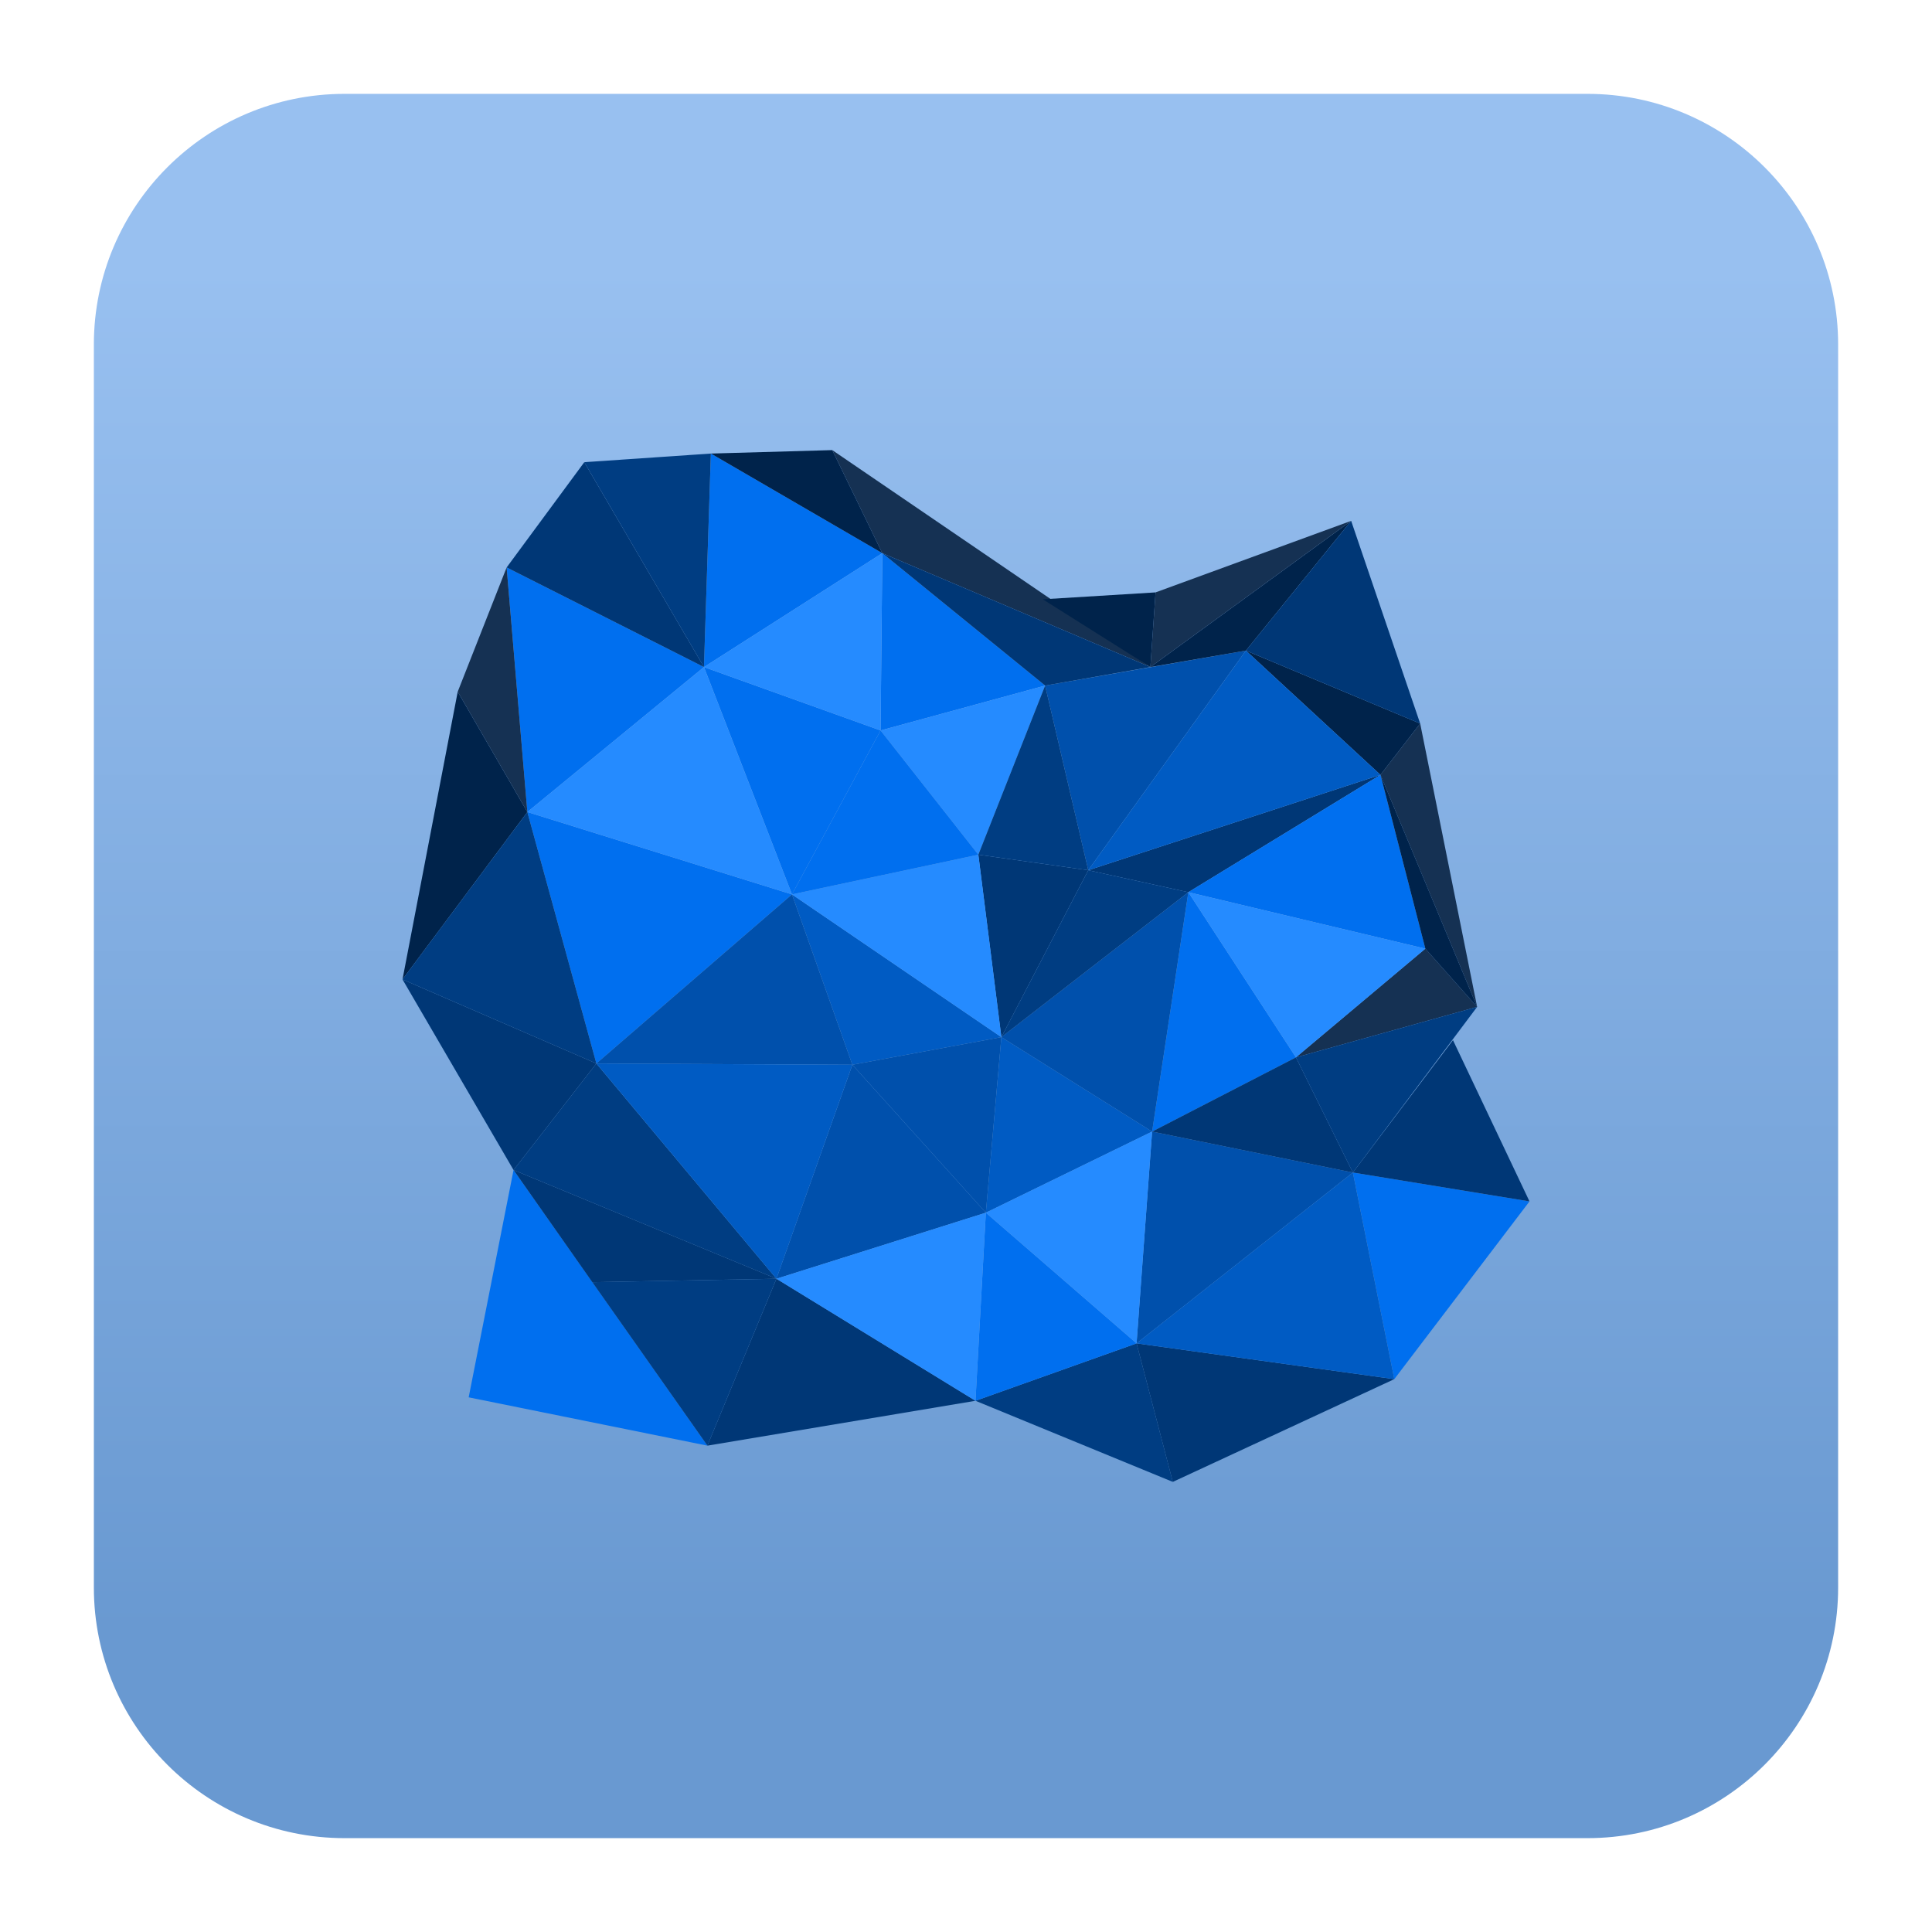
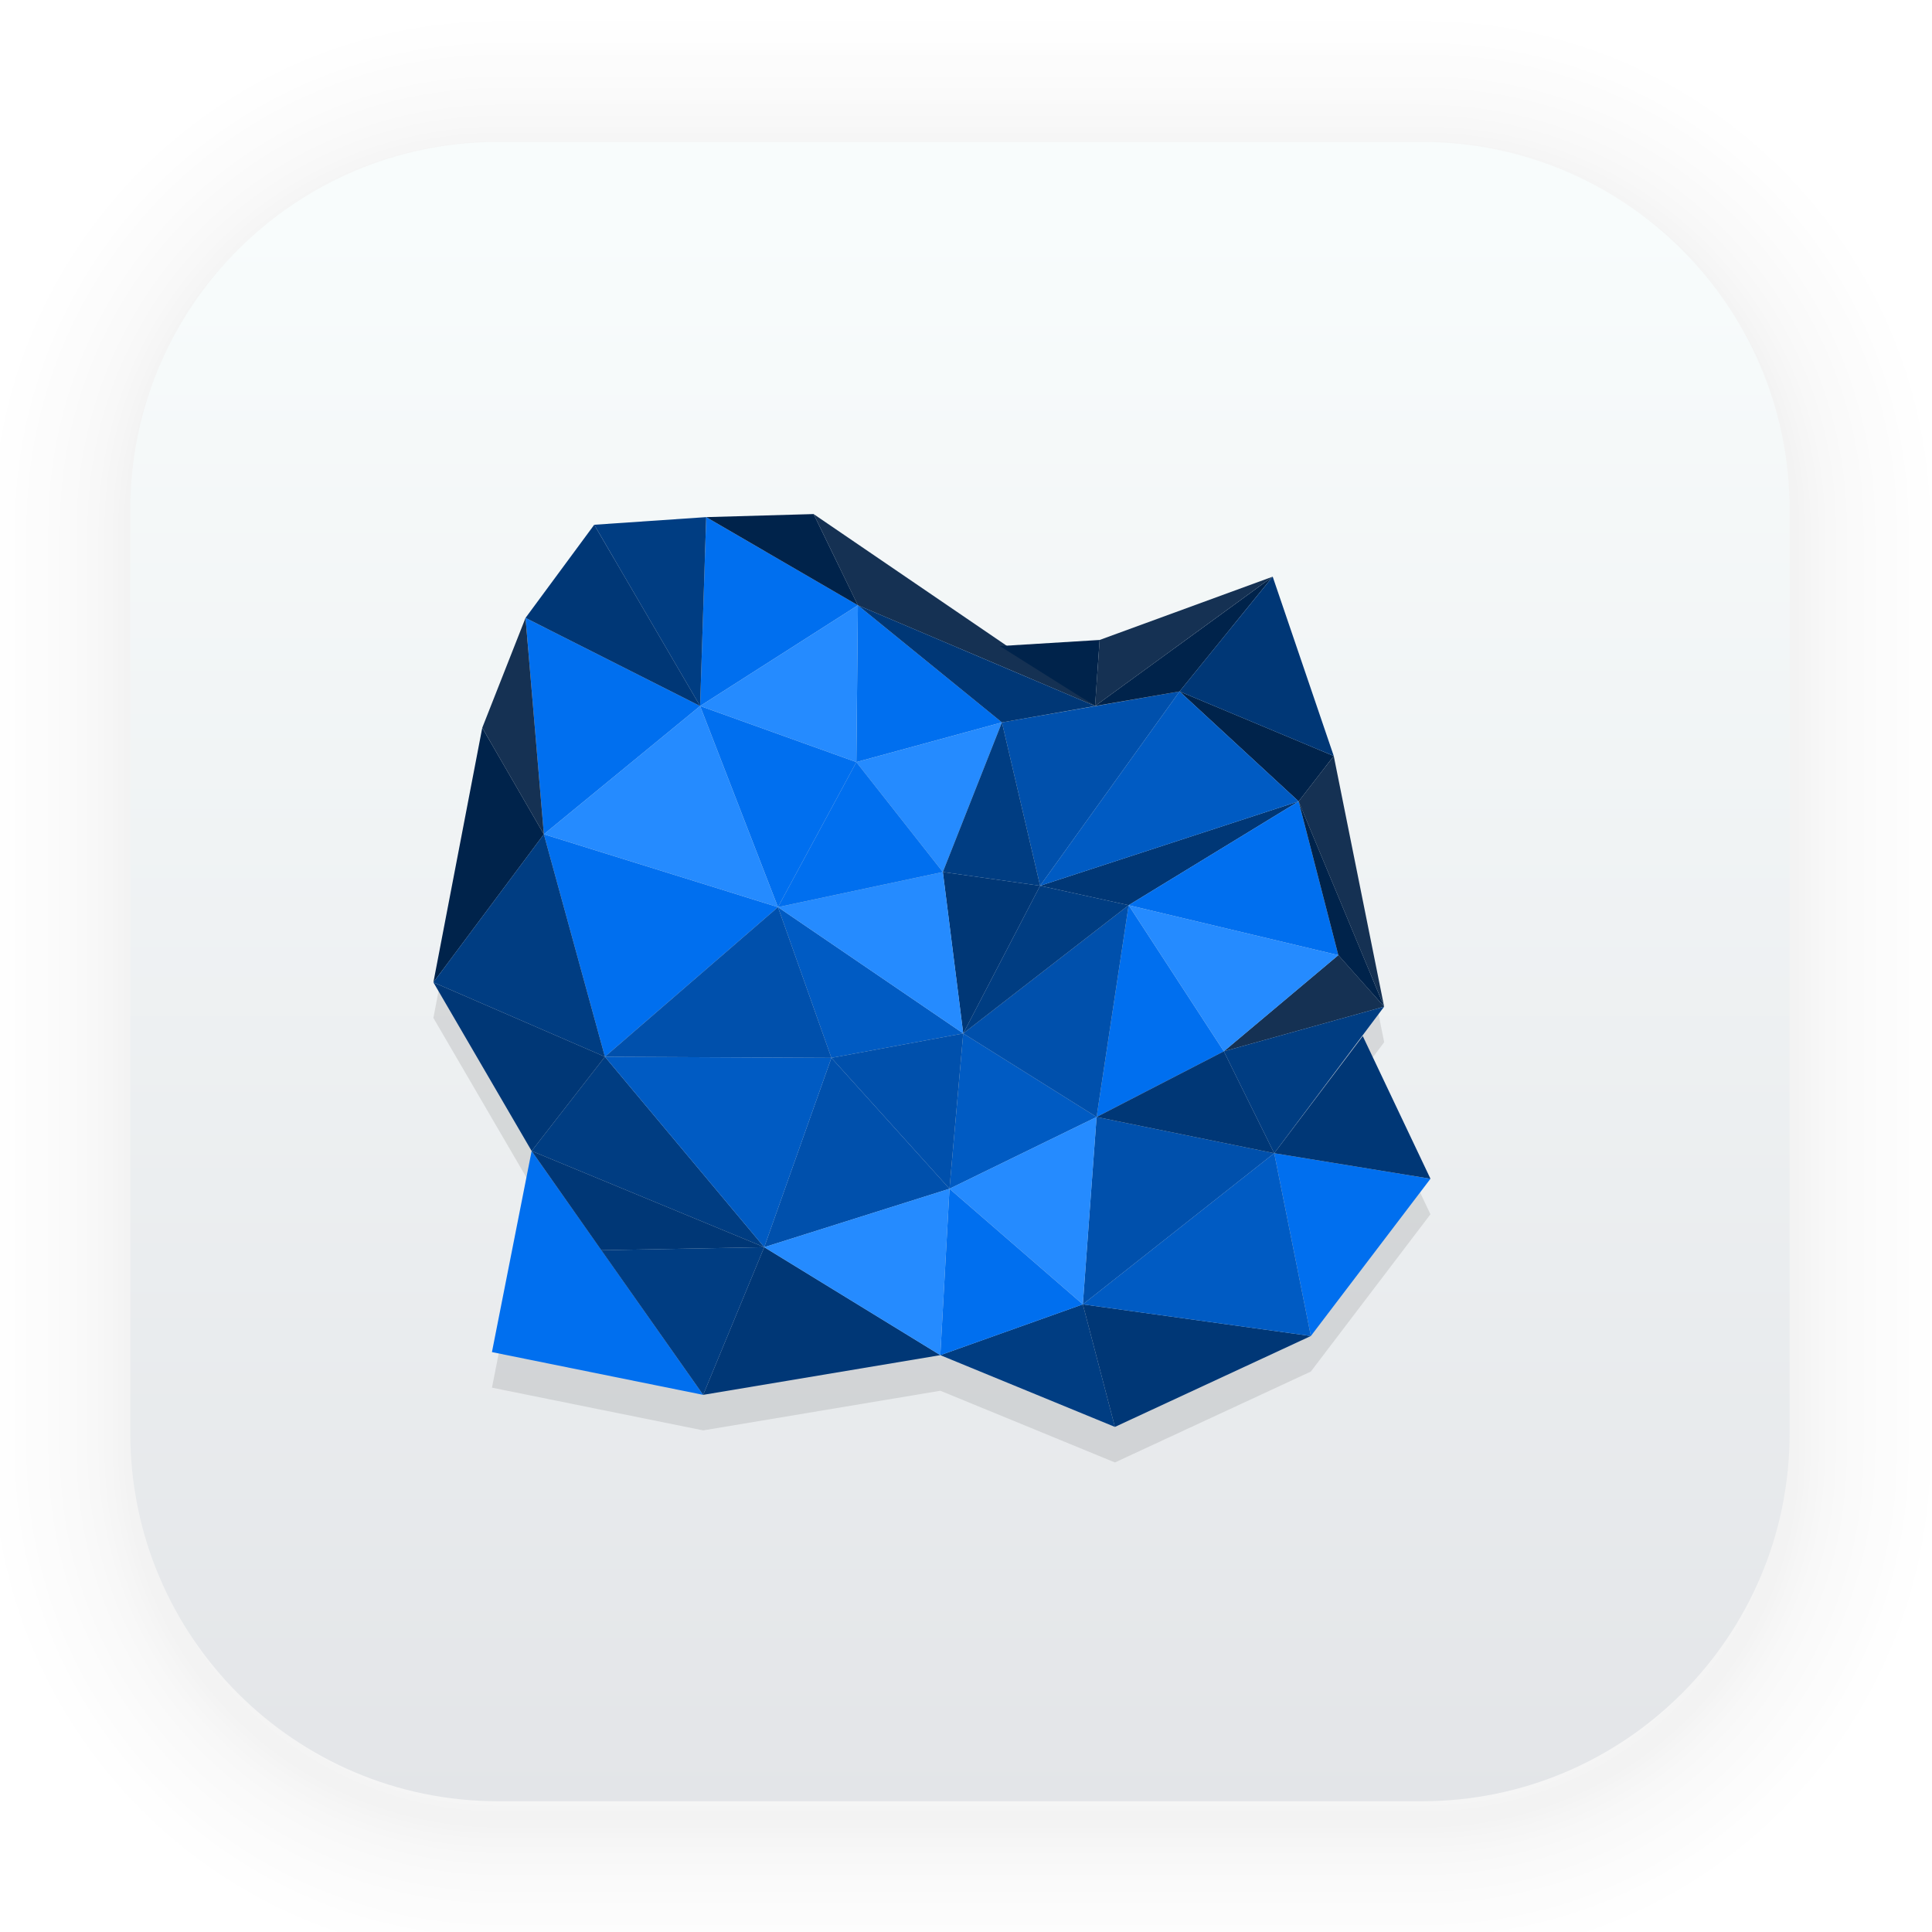
- <svg xmlns="http://www.w3.org/2000/svg" clip-rule="evenodd" fill-rule="evenodd" stroke-linejoin="round" stroke-miterlimit="2" viewBox="0 0 48 48">
-   <linearGradient id="a" x2="1" gradientTransform="matrix(0 -33.6872 33.6872 0 923.28 40.4502)" gradientUnits="userSpaceOnUse">
-     <stop stop-color="#6999d1" offset="0" />
-     <stop stop-color="#98c0f0" offset="1" />
-   </linearGradient>
-   <path d="m39.44 45.668h-30.88c-3.438 0-6.228-2.79-6.228-6.228v-30.88c0-3.438 2.79-6.228 6.228-6.228h30.88c3.438 0 6.228 2.79 6.228 6.228v30.88c0 3.438-2.79 6.228-6.228 6.228z" fill="url(#a)" />
-   <g transform="matrix(.147041 0 0 .147041 5.53279 38.6037)" fill-rule="nonzero">
-     <path d="m51.475-125.334 44.712 13.917-33.049 28.574z" fill="#006fef" />
-     <path d="m96.187-111.417 35.382 24.121-25.177 4.665z" fill="#005bc3" />
-     <path d="m131.569-87.296 25.468 15.957-28.092 13.704z" fill="#005bc3" />
-     <path d="m157.037-71.339 33.924 6.919-36.548 28.865z" fill="#0050ac" />
-     <path d="m190.961-64.42 29.842 4.877-22.844 30.032z" fill="#006fef" />
-     <path d="m163.16-111.788 18.179 27.911-24.302 12.538z" fill="#006fef" />
-     <path d="m146.249-115.5 49.377-16.115-32.466 19.827z" fill="#003776" />
-     <path d="m81.317-149.826 29.842 10.709-14.972 27.7z" fill="#006fef" />
-     <path d="m111.451-169.07 27.509 22.372-27.801 7.581z" fill="#006fef" />
-     <path d="m138.96-146.698 33.924-5.91-26.635 37.108z" fill="#0050ac" />
-     <path d="m63.138-82.843 30.425 36.367-44.42-18.369z" fill="#003d82" />
-     <path d="m93.563-46.476 33.633 20.623-45.296 7.58z" fill="#003776" />
-     <path d="m49.143-64.845 32.757 46.572-40.338-8.164z" fill="#006fef" />
-     <path d="m39.711-145.665 11.764 20.331-21.094 28.283z" fill="#00234b" />
-     <path d="m47.976-166.658 33.341 16.832-29.842 24.492z" fill="#006fef" />
-     <path d="m82.483-185.902 28.968 16.832-30.134 19.244z" fill="#006fef" />
-     <path d="m102.995-186.485 53.751 36.659-45.295-19.244z" fill="#153153" />
-     <path d="m190.67-174.53-33.924 24.704 16.138-2.782z" fill="#00234b" />
-     <path d="m154.413-35.555-27.217 9.702 33.34 13.703z" fill="#003d82" />
-     <path d="m154.413-35.555 43.546 6.044-37.423 17.361z" fill="#003776" />
-     <path d="m128.945-57.635 25.468 22.08-27.217 9.702z" fill="#006fef" />
-     <path d="m106.392-82.631 22.553 24.996-35.382 11.159z" fill="#0050ac" />
-     <path d="m96.187-111.417 10.205 28.786-43.254-.212z" fill="#0050ac" />
-     <path d="m81.317-149.826 14.87 38.409-44.712-13.917z" fill="#258bff" />
-     <path d="m51.475-125.334 11.663 42.491-32.757-14.208z" fill="#003d82" />
-     <path d="m49.143-64.845 44.42 18.369-31.109.583z" fill="#003776" />
-     <path d="m111.159-139.117 27.801-7.581-11.283 28.574z" fill="#258bff" />
-     <path d="m127.677-118.124 18.572 2.624-14.68 28.204z" fill="#003776" />
-     <path d="m96.187-111.417 31.49-6.707 3.892 30.828z" fill="#258bff" />
-     <path d="m131.569-87.296 31.591-24.492-6.123 40.449z" fill="#0050ac" />
-     <path d="m163.16-111.788 32.466-19.827 7.581 29.369z" fill="#006fef" />
-     <path d="m172.884-152.608 29.449 12.325-6.707 8.668z" fill="#00234b" />
-     <path d="m82.483-185.902-1.166 36.076-20.22-34.618z" fill="#003d82" />
-     <path d="m181.339-83.877 21.868-18.369 8.747 9.835z" fill="#153153" />
-     <g fill="#003776">
-       <path d="m190.961-64.42 16.911-22.372 12.931 27.249z" />
-       <path d="m157.037-71.339 24.302-12.538 9.622 19.457z" />
-       <path d="m172.884-152.608 17.786-21.922 11.663 34.247z" />
+ <svg xmlns="http://www.w3.org/2000/svg" xmlns:xlink="http://www.w3.org/1999/xlink" width="128" height="128" viewBox="0 0 33.867 33.867" version="1.1" id="svg2117">
+   <defs id="defs2111">
+     <linearGradient xlink:href="#linearGradient1630" id="linearGradient912" gradientUnits="userSpaceOnUse" gradientTransform="matrix(0.9757321,0,0,0.9757321,-111.8891,-37.23413)" x1="132.211" y1="42.152" x2="132.211" y2="70.68" />
+     <linearGradient id="linearGradient1630">
+       <stop id="stop1626" offset="0" style="stop-color:#f8fcfc;stop-opacity:1;" />
+       <stop id="stop1628" offset="1" style="stop-color:#e3e5e8;stop-opacity:1" />
+     </linearGradient>
+     <linearGradient id="linearGradient895">
+       <stop id="stop3335" offset="0" />
+       <stop id="stop3337" offset="1" stop-opacity="0" />
+     </linearGradient>
+   </defs>
+   <g id="layer1">
+     <g style="opacity:0.14" transform="matrix(0.9757321,0,0,0.9757321,-65.82999,-36.91463)" id="g1702">
+       <rect ry="6.61" rx="6.61" y="40.71" x="69.84" height="29.811" width="29.811" id="rect1634" style="fill:none;fill-opacity:1;stroke:#000000;stroke-width:0.1;stroke-linecap:round;stroke-linejoin:round;stroke-miterlimit:4;stroke-dasharray:none;stroke-opacity:0.02" />
+       <rect style="fill:none;fill-opacity:1;stroke:#000000;stroke-width:0.2;stroke-linecap:round;stroke-linejoin:round;stroke-miterlimit:4;stroke-dasharray:none;stroke-opacity:0.02" id="rect1638" width="29.811" height="29.811" x="69.84" y="40.71" rx="6.61" ry="6.61" />
+       <rect ry="6.61" rx="6.61" y="40.71" x="69.84" height="29.811" width="29.811" id="rect1640" style="fill:none;fill-opacity:1;stroke:#000000;stroke-width:0.3;stroke-linecap:round;stroke-linejoin:round;stroke-miterlimit:4;stroke-dasharray:none;stroke-opacity:0.02" />
+       <rect style="fill:none;fill-opacity:1;stroke:#000000;stroke-width:0.4;stroke-linecap:round;stroke-linejoin:round;stroke-miterlimit:4;stroke-dasharray:none;stroke-opacity:0.02" id="rect1642" width="29.811" height="29.811" x="69.84" y="40.71" rx="6.61" ry="6.61" />
+       <rect ry="6.61" rx="6.61" y="40.71" x="69.84" height="29.811" width="29.811" id="rect1644" style="fill:none;fill-opacity:1;stroke:#000000;stroke-width:0.5;stroke-linecap:round;stroke-linejoin:round;stroke-miterlimit:4;stroke-dasharray:none;stroke-opacity:0.02" />
+       <rect style="fill:none;fill-opacity:1;stroke:#000000;stroke-width:0.6;stroke-linecap:round;stroke-linejoin:round;stroke-miterlimit:4;stroke-dasharray:none;stroke-opacity:0.02" id="rect1646" width="29.811" height="29.811" x="69.84" y="40.71" rx="6.61" ry="6.61" />
+       <rect ry="6.61" rx="6.61" y="40.71" x="69.84" height="29.811" width="29.811" id="rect1648" style="fill:none;fill-opacity:1;stroke:#000000;stroke-width:0.7;stroke-linecap:round;stroke-linejoin:round;stroke-miterlimit:4;stroke-dasharray:none;stroke-opacity:0.02" />
+       <rect style="fill:none;fill-opacity:1;stroke:#000000;stroke-width:0.8;stroke-linecap:round;stroke-linejoin:round;stroke-miterlimit:4;stroke-dasharray:none;stroke-opacity:0.02" id="rect1650" width="29.811" height="29.811" x="69.84" y="40.71" rx="6.61" ry="6.61" />
+       <rect ry="6.61" rx="6.61" y="40.71" x="69.84" height="29.811" width="29.811" id="rect1652" style="fill:none;fill-opacity:1;stroke:#000000;stroke-width:1;stroke-linecap:round;stroke-linejoin:round;stroke-miterlimit:4;stroke-dasharray:none;stroke-opacity:0.02" />
+       <rect style="fill:none;fill-opacity:1;stroke:#000000;stroke-width:1.2;stroke-linecap:round;stroke-linejoin:round;stroke-miterlimit:4;stroke-dasharray:none;stroke-opacity:0.02" id="rect1654" width="29.811" height="29.811" x="69.84" y="40.71" rx="6.61" ry="6.61" />
+       <rect ry="6.61" rx="6.61" y="40.71" x="69.84" height="29.811" width="29.811" id="rect1656" style="fill:none;fill-opacity:1;stroke:#000000;stroke-width:1.4;stroke-linecap:round;stroke-linejoin:round;stroke-miterlimit:4;stroke-dasharray:none;stroke-opacity:0.02" />
+       <rect style="fill:none;fill-opacity:1;stroke:#000000;stroke-width:1.6;stroke-linecap:round;stroke-linejoin:round;stroke-miterlimit:4;stroke-dasharray:none;stroke-opacity:0.02" id="rect1658" width="29.811" height="29.811" x="69.84" y="40.71" rx="6.61" ry="6.61" />
+       <rect ry="6.61" rx="6.61" y="40.71" x="69.84" height="29.811" width="29.811" id="rect1660" style="fill:none;fill-opacity:1;stroke:#000000;stroke-width:1.8;stroke-linecap:round;stroke-linejoin:round;stroke-miterlimit:4;stroke-dasharray:none;stroke-opacity:0.02" />
+       <rect style="fill:none;fill-opacity:1;stroke:#000000;stroke-width:2;stroke-linecap:round;stroke-linejoin:round;stroke-miterlimit:4;stroke-dasharray:none;stroke-opacity:0.02" id="rect1662" width="29.811" height="29.811" x="69.84" y="40.71" rx="6.61" ry="6.61" />
+       <rect ry="6.61" rx="6.61" y="40.71" x="69.84" height="29.811" width="29.811" id="rect1664" style="fill:none;fill-opacity:1;stroke:#000000;stroke-width:2.2;stroke-linecap:round;stroke-linejoin:round;stroke-miterlimit:4;stroke-dasharray:none;stroke-opacity:0.02" />
+       <rect style="fill:none;fill-opacity:1;stroke:#000000;stroke-width:2.6;stroke-linecap:round;stroke-linejoin:round;stroke-miterlimit:4;stroke-dasharray:none;stroke-opacity:0.02" id="rect1666" width="29.811" height="29.811" x="69.84" y="40.71" rx="6.61" ry="6.61" />
+       <rect ry="6.61" rx="6.61" y="40.71" x="69.84" height="29.811" width="29.811" id="rect1668" style="fill:none;fill-opacity:1;stroke:#000000;stroke-width:3;stroke-linecap:round;stroke-linejoin:round;stroke-miterlimit:4;stroke-dasharray:none;stroke-opacity:0.02" />
+       <rect style="fill:none;fill-opacity:1;stroke:#000000;stroke-width:3.4;stroke-linecap:round;stroke-linejoin:round;stroke-miterlimit:4;stroke-dasharray:none;stroke-opacity:0.02" id="rect1670" width="29.811" height="29.811" x="69.84" y="40.71" rx="6.61" ry="6.61" />
+       <rect ry="6.61" rx="6.61" y="40.71" x="69.84" height="29.811" width="29.811" id="rect1672" style="fill:none;fill-opacity:1;stroke:#000000;stroke-width:3.8;stroke-linecap:round;stroke-linejoin:round;stroke-miterlimit:4;stroke-dasharray:none;stroke-opacity:0.02" />
+       <rect style="fill:none;fill-opacity:1;stroke:#000000;stroke-width:4.2;stroke-linecap:round;stroke-linejoin:round;stroke-miterlimit:4;stroke-dasharray:none;stroke-opacity:0.02" id="rect1674" width="29.811" height="29.811" x="69.84" y="40.71" rx="6.61" ry="6.61" />
+       <rect ry="6.61" rx="6.61" y="40.71" x="69.84" height="29.811" width="29.811" id="rect1676" style="fill:none;fill-opacity:1;stroke:#000000;stroke-width:4.6;stroke-linecap:round;stroke-linejoin:round;stroke-miterlimit:4;stroke-dasharray:none;stroke-opacity:0.02" />
+       <rect style="fill:none;fill-opacity:1;stroke:#000000;stroke-width:5;stroke-linecap:round;stroke-linejoin:round;stroke-miterlimit:4;stroke-dasharray:none;stroke-opacity:0.02" id="rect1678" width="29.811" height="29.811" x="69.84" y="40.71" rx="6.61" ry="6.61" />
    </g>
-     <path d="m195.626-131.615 6.707-8.668 9.621 47.872z" fill="#153153" />
-     <path d="m195.626-131.615 7.581 29.369 8.747 9.835z" fill="#00234b" />
-     <path d="m181.339-83.877 30.615-8.534-20.993 27.991z" fill="#003d82" />
-     <path d="m154.413-35.555 36.548-28.865 6.998 34.909z" fill="#005bc3" />
-     <path d="m62.454-45.893 31.109-.583-11.663 28.203z" fill="#003d82" />
-     <path d="m30.381-97.051 32.757 14.208-13.995 17.998z" fill="#003776" />
-     <path d="m63.138-82.843 43.254.212-12.829 36.155z" fill="#005bc3" />
-     <path d="m106.392-82.631 25.177-4.665-2.624 29.661z" fill="#0050ac" />
-     <path d="m146.249-115.5 16.911 3.712-31.591 24.492z" fill="#003d82" />
-     <path d="m138.96-146.698 7.289 31.198-18.572-2.624z" fill="#003d82" />
-     <path d="m157.621-162.443 33.049-12.087-33.924 24.704z" fill="#153153" />
-     <path d="m138.567-161.276 19.054-1.167-.875 12.617z" fill="#00234b" />
-     <path d="m111.451-169.07 45.295 19.244-17.786 3.128z" fill="#003776" />
-     <path d="m81.317-149.826 30.134-19.244-.292 29.953z" fill="#258bff" />
-     <path d="m96.187-111.417 14.972-27.7 16.518 20.993z" fill="#006fef" />
-     <path d="m47.976-166.658 13.121-17.786 20.22 34.618z" fill="#003776" />
-     <path d="m39.711-145.665 8.265-20.993 3.499 41.324z" fill="#153153" />
-     <path d="m82.483-185.902 20.512-.583 8.456 17.415z" fill="#00234b" />
-     <path d="m146.249-115.5 26.635-37.108 22.742 20.993z" fill="#005bc3" />
-     <g fill="#258bff">
-       <path d="m181.339-83.877-18.179-27.911 40.047 9.542z" />
-       <path d="m154.413-35.555-25.468-22.08 28.092-13.704z" />
-       <path d="m127.196-25.853-33.633-20.623 35.382-11.159z" />
+     <rect style="fill:url(#linearGradient912);fill-opacity:1;stroke-width:2.688;stroke-linecap:round;stroke-linejoin:round" id="rect910" width="29.087" height="29.087" x="2.284" y="2.488" rx="6.449" ry="6.449" />
+     <path style="opacity:0.1;stroke-width:0.624" d="m 14.263,9.636 -1.882,0.052 -1.963,0.134 -1.205,1.632 -0.76,1.928 -0.856,4.462 1.723,2.955 -0.696,3.526 3.703,0.749 4.157,-0.695 3.06,1.257 3.434,-1.593 2.097,-2.757 -1.186,-2.501 -1.553,2.053 1.928,-2.569 -0.884,-4.394 -1.07,-3.143 -3.033,1.109 -1.632,0.099 z m 6.414,3.109 -3.114,0.543 1.632,-0.288 z" id="path6" />
+     <g transform="matrix(0.09178675,0,0,0.09178675,4.808672,26.12823)" id="g128">
+       <path style="fill:#006fef" d="m 51.475,-125.334 44.712,13.916 -33.049,28.574 z" id="path10" />
+       <path style="fill:#005bc3" d="m 96.187,-111.417 35.382,24.121 -25.177,4.665 z" id="path12" />
+       <path style="fill:#005bc3" d="m 131.569,-87.296 25.468,15.957 -28.092,13.704 z" id="path14" />
+       <path style="fill:#0050ac" d="m 157.037,-71.339 33.924,6.919 -36.548,28.866 z" id="path16" />
+       <path style="fill:#006fef" d="m 190.961,-64.42 29.842,4.878 -22.844,30.032 z" id="path18" />
+       <path style="fill:#006fef" d="m 163.16,-111.788 18.179,27.912 -24.302,12.538 z" id="path20" />
+       <path style="fill:#003776" d="m 146.249,-115.5 49.377,-16.116 -32.466,19.827 z" id="path22" />
+       <path style="fill:#006fef" d="m 81.317,-149.826 29.842,10.709 -14.972,27.699 z" id="path24" />
+       <path style="fill:#006fef" d="m 111.451,-169.07 27.509,22.372 -27.801,7.581 z" id="path26" />
+       <path style="fill:#0050ac" d="m 138.96,-146.698 33.924,-5.911 -26.634,37.109 z" id="path28" />
+       <path style="fill:#003d82" d="M 63.138,-82.843 93.563,-46.476 49.143,-64.845 Z" id="path30" />
+       <path style="fill:#003776" d="m 93.563,-46.476 33.632,20.622 -45.295,7.581 z" id="path32" />
+       <path style="fill:#006fef" d="M 49.143,-64.845 81.9,-18.273 41.562,-26.437 Z" id="path34" />
+       <path style="fill:#00234b" d="m 39.711,-145.665 11.764,20.331 -21.095,28.283 z" id="path36" />
+       <path style="fill:#006fef" d="m 47.976,-166.658 33.341,16.832 -29.842,24.492 z" id="path38" />
+       <path style="fill:#006fef" d="m 82.483,-185.902 28.967,16.832 -30.133,19.244 z" id="path40" />
+       <path style="fill:#153153" d="m 102.995,-186.485 53.751,36.659 -45.295,-19.244 z" id="path42" />
+       <path style="fill:#00234b" d="m 190.67,-174.53 -33.924,24.704 16.138,-2.783 z" id="path44" />
+       <path style="fill:#003d82" d="m 154.413,-35.555 -27.218,9.701 33.341,13.704 z" id="path46" />
+       <path style="fill:#003776" d="m 154.413,-35.555 43.546,6.044 -37.423,17.361 z" id="path48" />
+       <path style="fill:#006fef" d="m 128.945,-57.635 25.468,22.08 -27.218,9.701 z" id="path50" />
+       <path style="fill:#0050ac" d="m 106.392,-82.631 22.553,24.996 -35.382,11.159 z" id="path52" />
+       <path style="fill:#0050ac" d="m 96.187,-111.417 10.205,28.787 -43.254,-0.212 z" id="path54" />
+       <path style="fill:#258bff" d="m 81.317,-149.826 14.87,38.408 -44.712,-13.916 z" id="path56" />
+       <path style="fill:#003d82" d="M 51.475,-125.334 63.138,-82.843 30.381,-97.051 Z" id="path58" />
+       <path style="fill:#003776" d="m 49.143,-64.845 44.42,18.369 -31.11,0.583 z" id="path60" />
+       <path style="fill:#258bff" d="m 111.159,-139.117 27.801,-7.581 -11.283,28.574 z" id="path62" />
+       <path style="fill:#003776" d="m 127.677,-118.124 18.572,2.624 -14.68,28.203 z" id="path64" />
+       <path style="fill:#258bff" d="m 96.187,-111.417 31.49,-6.706 3.892,30.828 z" id="path66" />
+       <path style="fill:#0050ac" d="m 131.569,-87.296 31.591,-24.492 -6.123,40.449 z" id="path68" />
+       <path style="fill:#006fef" d="m 163.16,-111.788 32.466,-19.827 7.581,29.37 z" id="path70" />
+       <path style="fill:#00234b" d="m 172.884,-152.608 29.449,12.325 -6.706,8.668 z" id="path72" />
+       <path style="fill:#003d82" d="m 82.483,-185.902 -1.166,36.076 -20.22,-34.618 z" id="path74" />
+       <path style="fill:#153153" d="m 181.339,-83.877 21.868,-18.369 8.747,9.834 z" id="path76" />
+       <path style="fill:#003776" d="m 190.961,-64.42 16.911,-22.372 12.931,27.249 z" id="path78" />
+       <path style="fill:#003776" d="m 157.037,-71.339 24.302,-12.538 9.622,19.456 z" id="path80" />
+       <path style="fill:#003776" d="m 172.884,-152.608 17.786,-21.922 11.663,34.247 z" id="path82" />
+       <path style="fill:#153153" d="m 195.626,-131.615 6.706,-8.668 9.622,47.872 z" id="path84" />
+       <path style="fill:#00234b" d="m 195.626,-131.615 7.581,29.37 8.747,9.834 z" id="path86" />
+       <path style="fill:#003d82" d="m 181.339,-83.877 30.615,-8.535 -20.993,27.991 z" id="path88" />
+       <path style="fill:#005bc3" d="m 154.413,-35.555 36.548,-28.866 6.998,34.91 z" id="path90" />
+       <path style="fill:#003d82" d="M 62.454,-45.893 93.563,-46.476 81.9,-18.273 Z" id="path92" />
+       <path style="fill:#003776" d="m 30.381,-97.051 32.758,14.208 -13.995,17.998 z" id="path94" />
+       <path style="fill:#005bc3" d="m 63.138,-82.843 43.254,0.212 -12.829,36.155 z" id="path96" />
+       <path style="fill:#0050ac" d="m 106.392,-82.631 25.177,-4.665 -2.624,29.661 z" id="path98" />
+       <path style="fill:#003d82" d="m 146.249,-115.5 16.911,3.711 -31.591,24.492 z" id="path100" />
+       <path style="fill:#003d82" d="m 138.96,-146.698 7.289,31.198 -18.572,-2.624 z" id="path102" />
+       <path style="fill:#153153" d="m 157.621,-162.443 33.049,-12.088 -33.924,24.704 z" id="path104" />
+       <path style="fill:#00234b" d="m 138.567,-161.276 19.054,-1.166 -0.875,12.617 z" id="path106" />
+       <path style="fill:#003776" d="m 111.451,-169.07 45.295,19.244 -17.786,3.128 z" id="path108" />
+       <path style="fill:#258bff" d="m 81.317,-149.826 30.133,-19.244 -0.292,29.953 z" id="path110" />
+       <path style="fill:#006fef" d="m 96.187,-111.417 14.972,-27.699 16.518,20.993 z" id="path112" />
+       <path style="fill:#003776" d="m 47.976,-166.658 13.121,-17.786 20.22,34.618 z" id="path114" />
+       <path style="fill:#153153" d="m 39.711,-145.665 8.265,-20.993 3.499,41.324 z" id="path116" />
+       <path style="fill:#00234b" d="m 82.483,-185.902 20.512,-0.583 8.456,17.415 z" id="path118" />
+       <path style="fill:#005bc3" d="m 146.249,-115.5 26.634,-37.109 22.743,20.993 z" id="path120" />
+       <path style="fill:#258bff" d="m 181.339,-83.877 -18.179,-27.912 40.047,9.543 z" id="path122" />
+       <path style="fill:#258bff" d="m 154.413,-35.555 -25.468,-22.08 28.092,-13.704 z" id="path124" />
+       <path style="fill:#258bff" d="M 127.196,-25.853 93.563,-46.476 128.945,-57.635 Z" id="path126" />
    </g>
  </g>
</svg>
